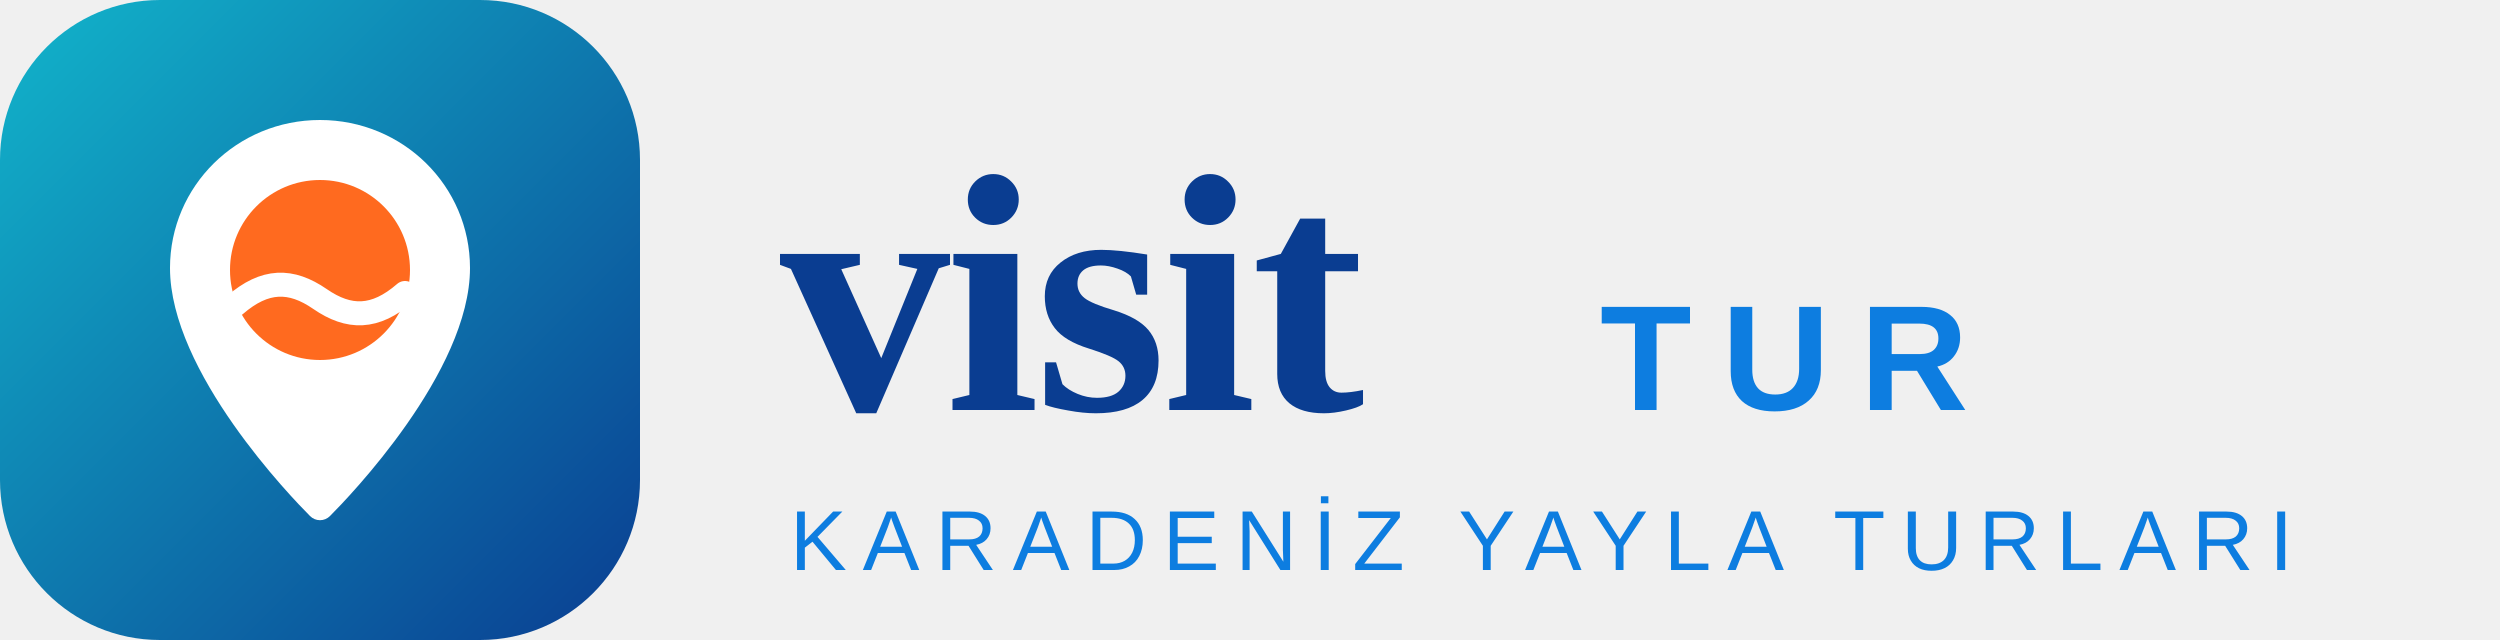
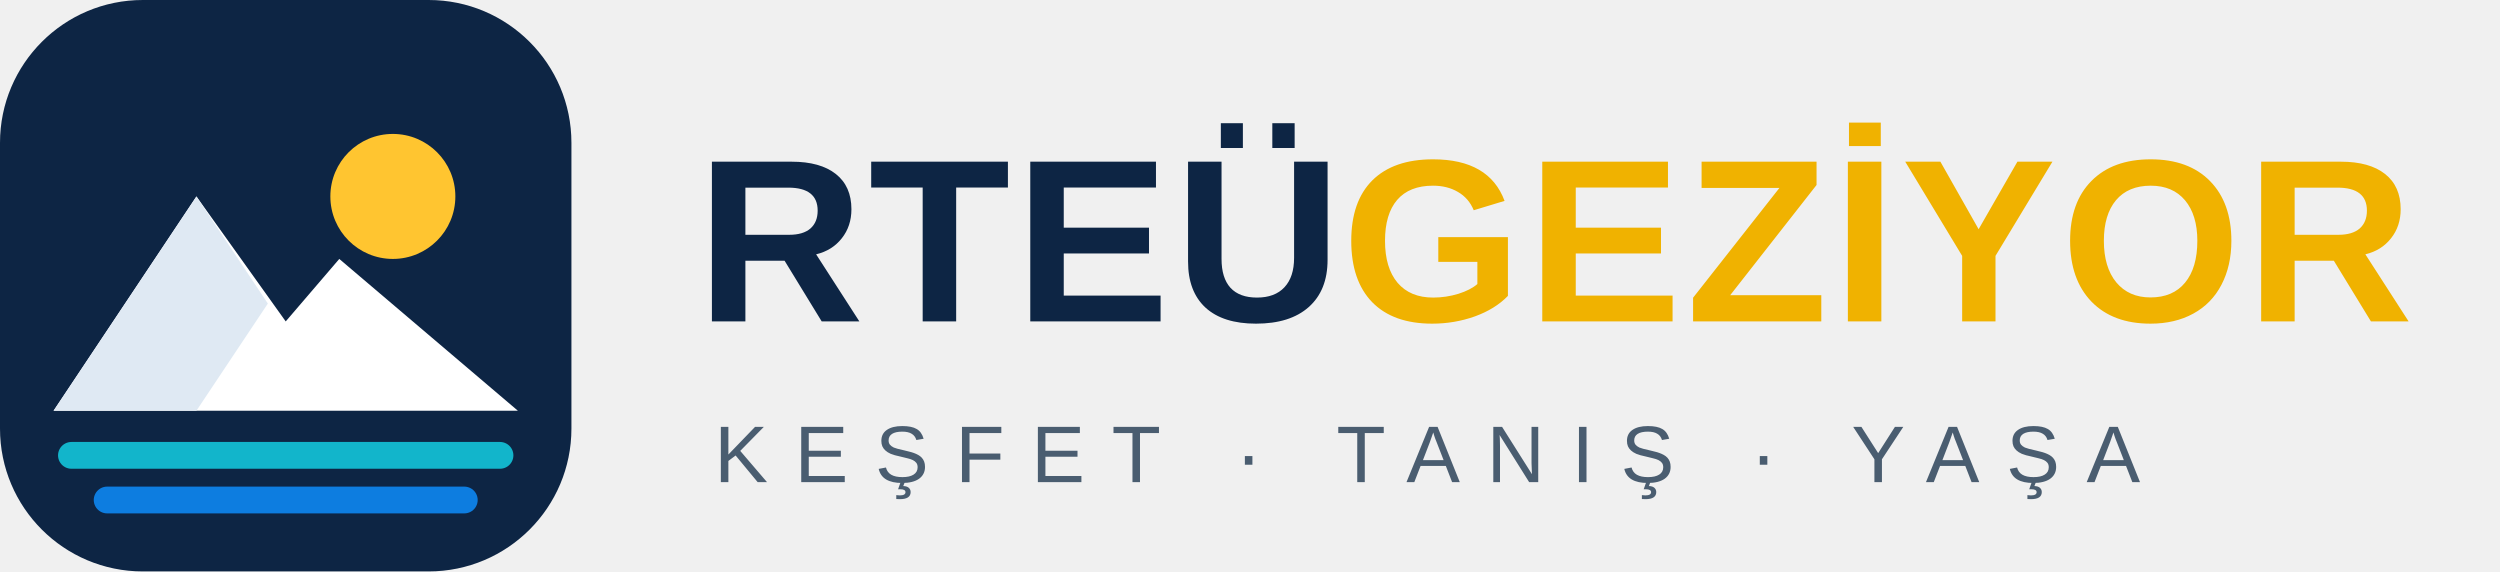
- <svg xmlns="http://www.w3.org/2000/svg" viewBox="0 0 250 64" role="img" aria-label="Visit Tur">
-   <g>
-     <defs>
-       <linearGradient id="vg" x1="0" y1="0" x2="1" y2="1">
-         <stop offset="0" stop-color="#12b5cb" />
-         <stop offset="1" stop-color="#0a3d91" />
-       </linearGradient>
-     </defs>
-     <rect width="64" height="64" rx="16" fill="url(#vg)" />
-     <path d="M32 12c-8.3 0-15 6.6-15 14.8 0 10.4 12.2 23 14 24.8a1.4 1.4 0 0 0 2 0c1.8-1.8 14-14.4 14-24.8C47 18.6 40.3 12 32 12z" fill="#fff" />
-     <circle cx="32" cy="27" r="9" fill="#ff6a1f" />
-     <path d="M23.5 30.5c3-2.6 5.6-2.6 8.500-.6s5.500 2 8.500-.6" fill="none" stroke="#fff" stroke-width="2.400" stroke-linecap="round" />
-   </g>
-   <text x="78" y="41" font-family="Georgia, 'Times New Roman', serif" font-size="34" font-weight="700" letter-spacing="-.5" fill="#0a3d91">visit</text>
-   <text x="160" y="41" font-family="Arial, Helvetica, sans-serif" font-size="15" font-weight="700" letter-spacing="3" fill="#0d7de0">TUR</text>
-   <text x="79" y="57" font-family="Arial, Helvetica, sans-serif" font-size="8.500" letter-spacing="1.600" fill="#0d7de0">KARADENİZ YAYLA TURLARI</text>
+ <svg xmlns="http://www.w3.org/2000/svg" viewBox="0 0 280 64" role="img" aria-label="RTEÜ Geziyor">
+   <rect width="64" height="64" rx="16" fill="#0d2544" />
+   <circle cx="44" cy="22" r="7" fill="#ffc530" />
+   <path d="M6 46 L22 22 L32 36 L38 29 L58 46 Z" fill="#ffffff" />
+   <path d="M6 46 L22 22 L30 34 L22 46 Z" fill="#dfe9f3" />
+   <path d="M8 51h48" stroke="#12b5cb" stroke-width="3" stroke-linecap="round" />
+   <path d="M12 56h40" stroke="#0d7de0" stroke-width="3" stroke-linecap="round" />
+   <text x="78" y="36" font-family="Arial, Helvetica, sans-serif" font-size="26" font-weight="800" letter-spacing=".5" fill="#0d2544">RTEÜ<tspan fill="#f0b200">GEZİYOR</tspan>
+   </text>
+   <text x="80" y="54" font-family="Arial, Helvetica, sans-serif" font-size="9" letter-spacing="3" fill="#4a5d70">KEŞFET · TANIŞ · YAŞA</text>
</svg>
